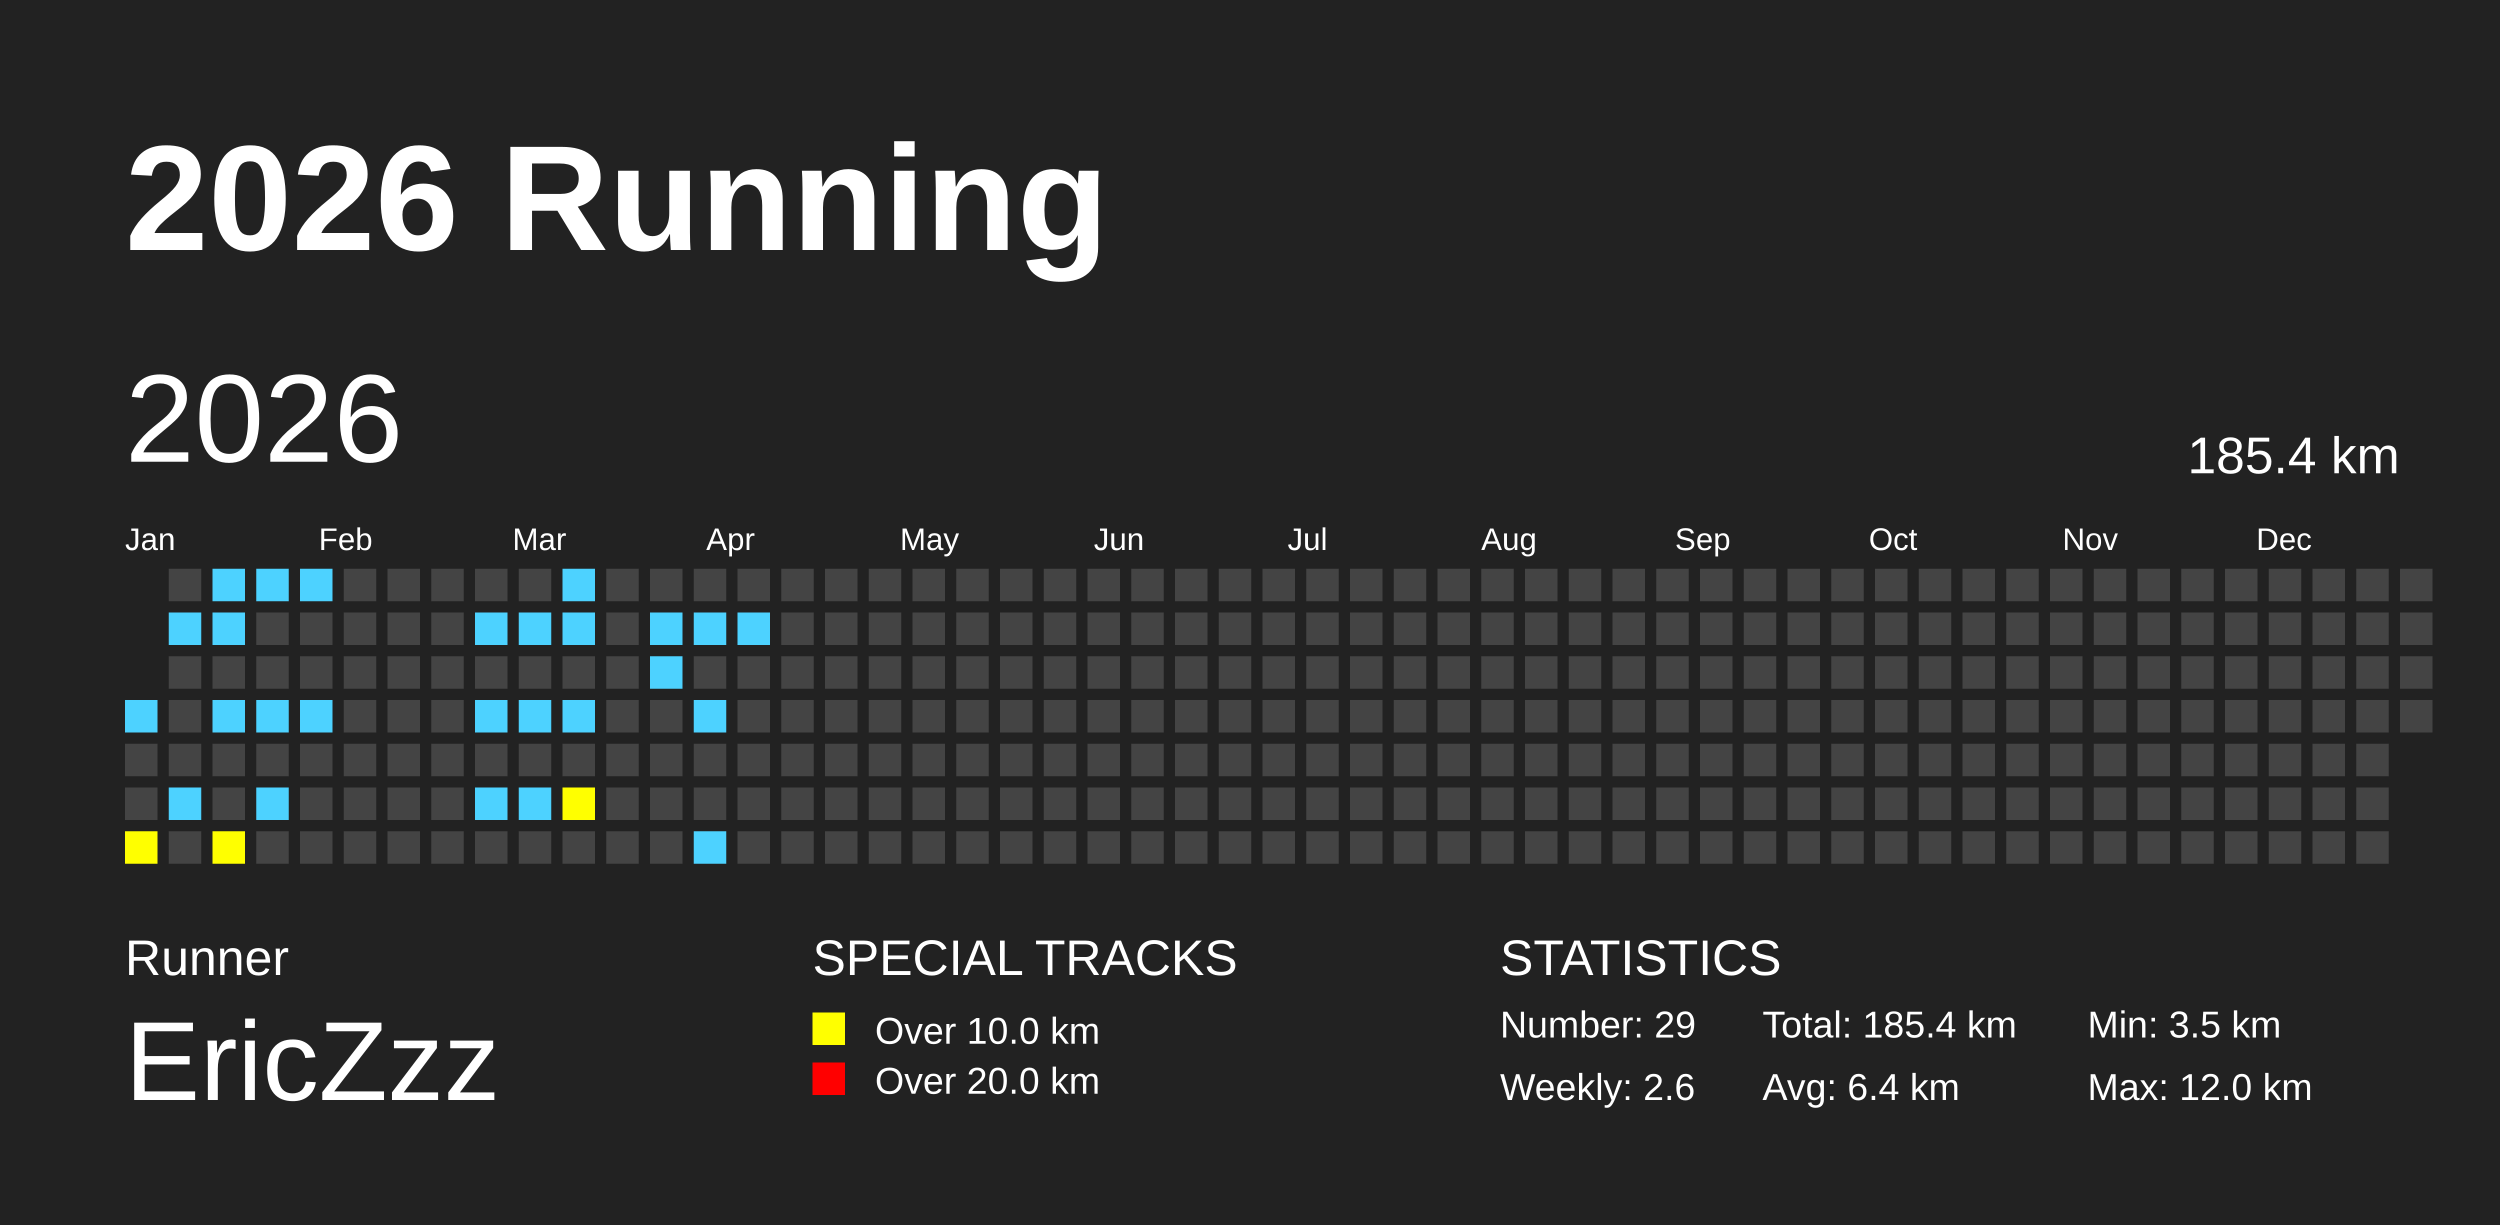
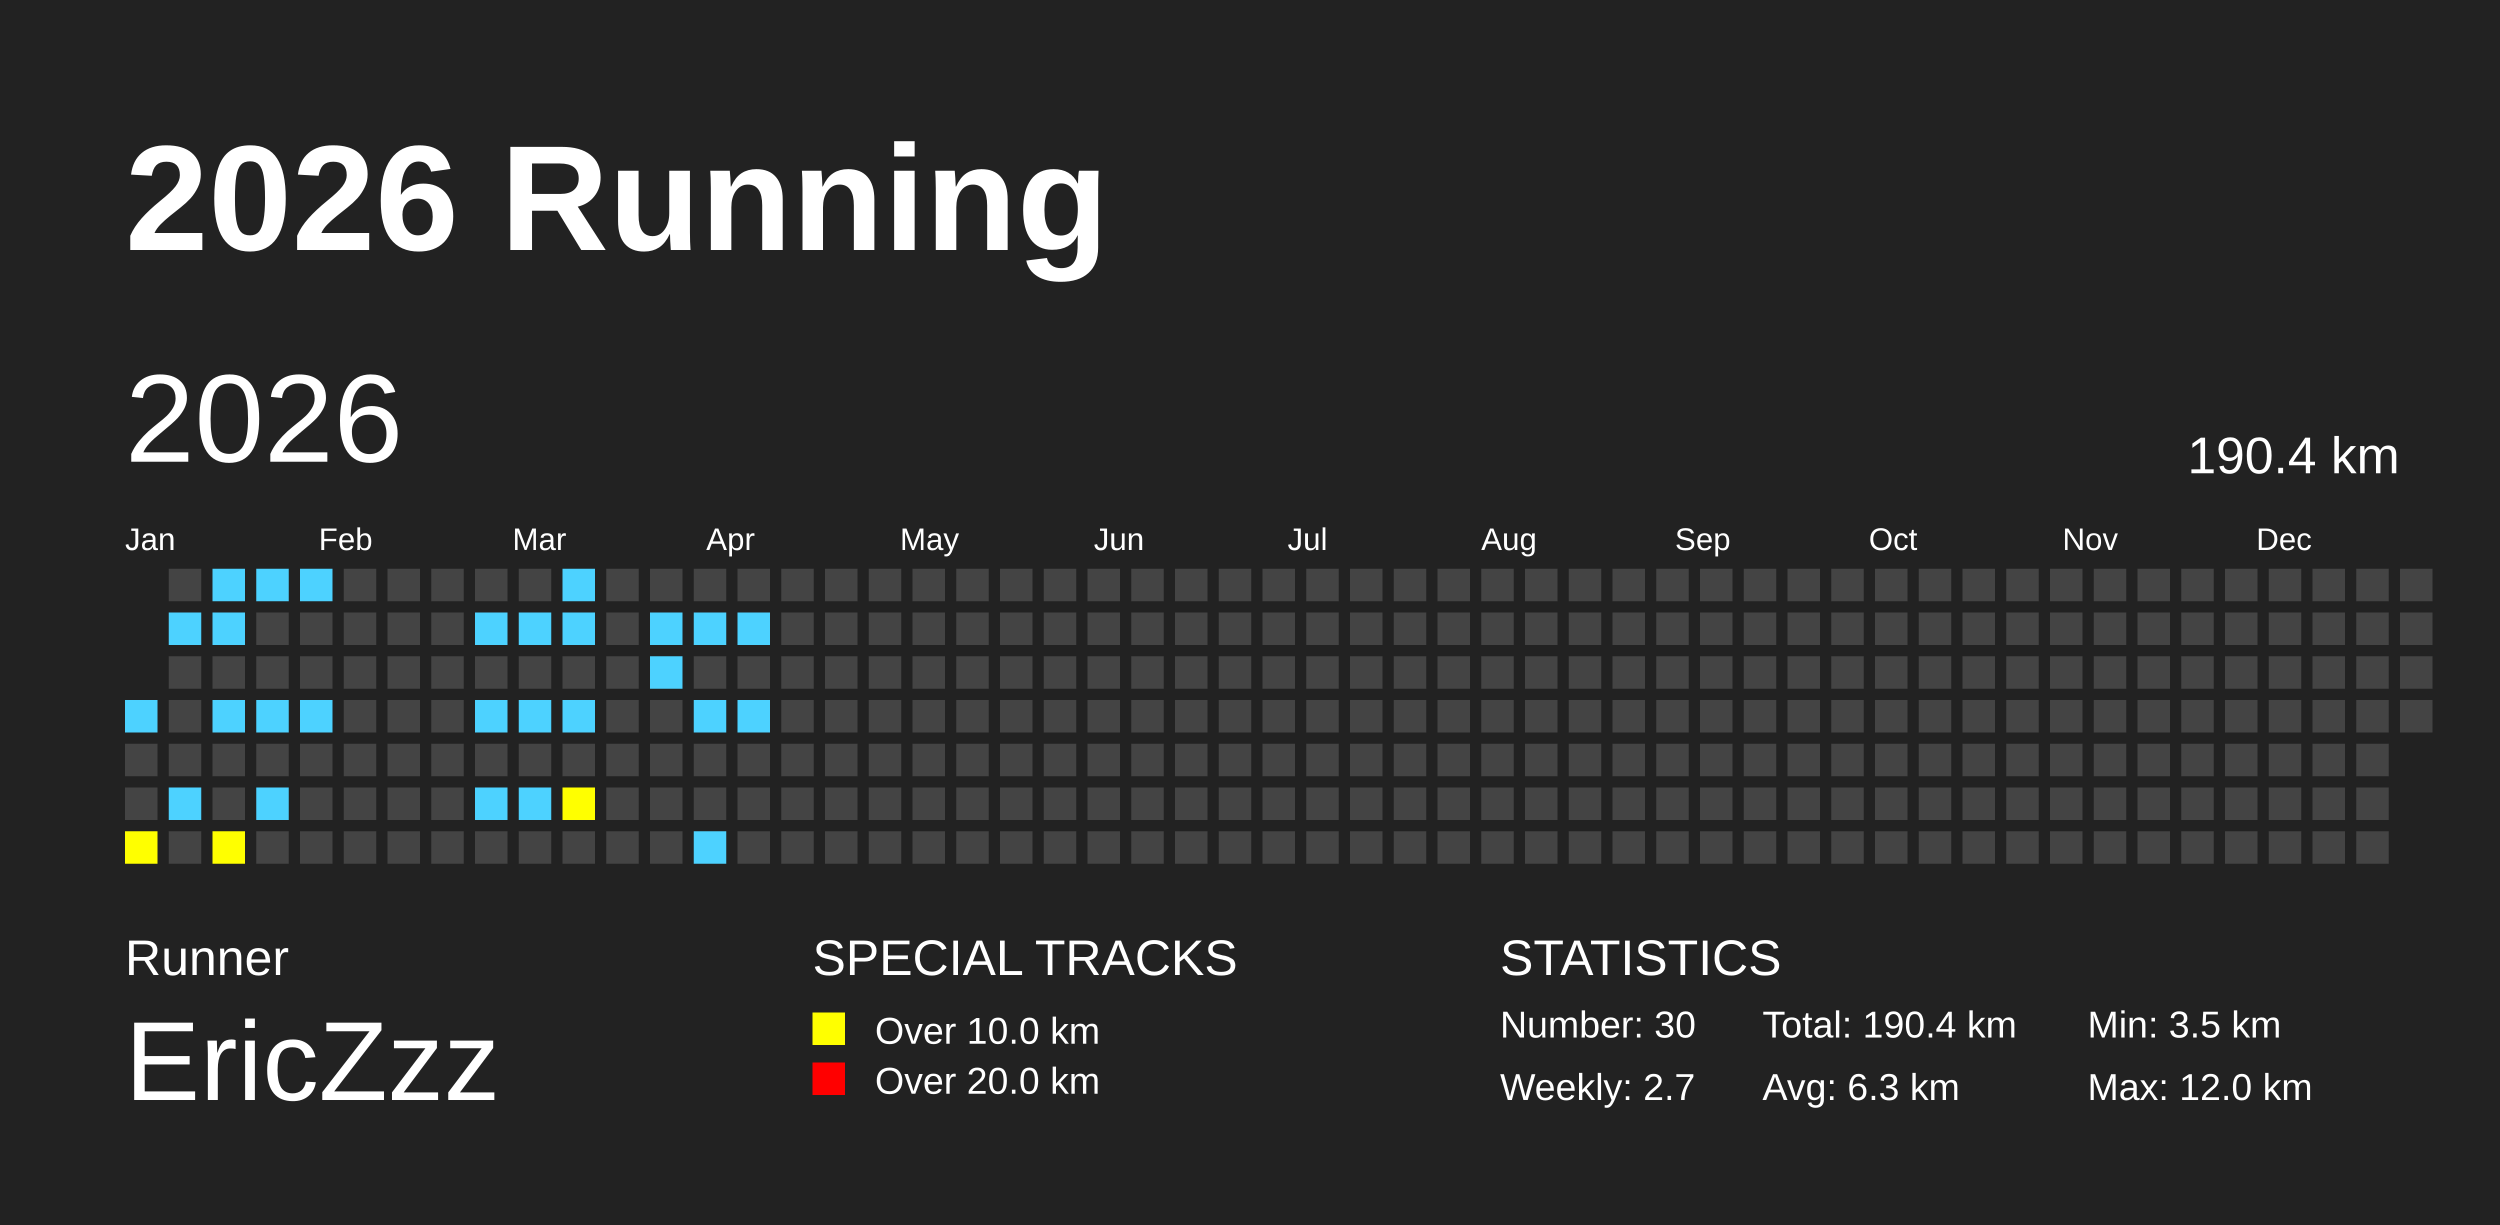
<svg xmlns="http://www.w3.org/2000/svg" baseProfile="full" height="98mm" version="1.1" viewBox="0,0,200,98" width="200mm">
  <defs />
  <rect fill="#222222" height="98" width="200" x="0" y="0" />
  <text fill="#FFFFFF" style="font-size:12px; font-family:Arial; font-weight:bold;" x="10" y="20">2026 Running</text>
  <text fill="#FFFFFF" style="font-size:4px; font-family:Arial" x="10" y="78">Runner</text>
  <text fill="#FFFFFF" style="font-size:9px; font-family:Arial" x="10" y="88">EricZzz</text>
  <text fill="#FFFFFF" style="font-size:4px; font-family:Arial" x="65" y="78">SPECIAL TRACKS</text>
  <rect fill="yellow" height="2.6" width="2.6" x="65" y="81" />
  <text fill="#FFFFFF" style="font-size:3px; font-family:Arial" x="70" y="83.5">Over 10.0 km</text>
  <rect fill="red" height="2.6" width="2.6" x="65" y="85" />
  <text fill="#FFFFFF" style="font-size:3px; font-family:Arial" x="70" y="87.5">Over 20.0 km</text>
  <text fill="#FFFFFF" style="font-size:4px; font-family:Arial" x="120" y="78">STATISTICS</text>
-   <text fill="#FFFFFF" style="font-size:3px; font-family:Arial" x="120" y="83">Number: 29</text>
-   <text fill="#FFFFFF" style="font-size:3px; font-family:Arial" x="120" y="88">Weekly: 2.6</text>
-   <text fill="#FFFFFF" style="font-size:3px; font-family:Arial" x="141" y="83">Total: 185.4 km</text>
-   <text fill="#FFFFFF" style="font-size:3px; font-family:Arial" x="141" y="88">Avg: 6.4 km</text>
+   <text fill="#FFFFFF" style="font-size:3px; font-family:Arial" x="120" y="83">Number: 30</text>
+   <text fill="#FFFFFF" style="font-size:3px; font-family:Arial" x="120" y="88">Weekly: 2.7</text>
+   <text fill="#FFFFFF" style="font-size:3px; font-family:Arial" x="141" y="83">Total: 190.4 km</text>
+   <text fill="#FFFFFF" style="font-size:3px; font-family:Arial" x="141" y="88">Avg: 6.3 km</text>
  <text fill="#FFFFFF" style="font-size:3px; font-family:Arial" x="167" y="83">Min: 3.5 km</text>
  <text fill="#FFFFFF" style="font-size:3px; font-family:Arial" x="167" y="88">Max: 12.0 km</text>
  <text dominant-baseline="hanging" fill="#FFFFFF" style="font-size:10.0px; font-family:Arial;" x="10" y="30">2026</text>
-   <text dominant-baseline="hanging" fill="#FFFFFF" style="font-size:4.125px; font-family:Arial;" x="175" y="35">185.4 km</text>
+   <text dominant-baseline="hanging" fill="#FFFFFF" style="font-size:4.125px; font-family:Arial;" x="175" y="35">190.4 km</text>
  <text fill="#FFFFFF" style="font-size:2.5px; font-family:Arial" x="10.0" y="44">Jan</text>
  <text fill="#FFFFFF" style="font-size:2.5px; font-family:Arial" x="25.5" y="44">Feb</text>
  <text fill="#FFFFFF" style="font-size:2.5px; font-family:Arial" x="41.0" y="44">Mar</text>
  <text fill="#FFFFFF" style="font-size:2.5px; font-family:Arial" x="56.5" y="44">Apr</text>
  <text fill="#FFFFFF" style="font-size:2.5px; font-family:Arial" x="72.0" y="44">May</text>
  <text fill="#FFFFFF" style="font-size:2.5px; font-family:Arial" x="87.5" y="44">Jun</text>
  <text fill="#FFFFFF" style="font-size:2.5px; font-family:Arial" x="103.0" y="44">Jul</text>
  <text fill="#FFFFFF" style="font-size:2.5px; font-family:Arial" x="118.5" y="44">Aug</text>
  <text fill="#FFFFFF" style="font-size:2.5px; font-family:Arial" x="134.0" y="44">Sep</text>
  <text fill="#FFFFFF" style="font-size:2.5px; font-family:Arial" x="149.5" y="44">Oct</text>
  <text fill="#FFFFFF" style="font-size:2.5px; font-family:Arial" x="165.0" y="44">Nov</text>
  <text fill="#FFFFFF" style="font-size:2.5px; font-family:Arial" x="180.5" y="44">Dec</text>
  <rect fill="#4DD2FF" height="2.6" width="2.6" x="10.0" y="56.0" />
  <rect fill="#444444" height="2.6" width="2.6" x="10.0" y="59.5" />
  <rect fill="#444444" height="2.6" width="2.6" x="10.0" y="63.0" />
  <rect fill="yellow" height="2.6" width="2.6" x="10.0" y="66.5" />
  <rect fill="#444444" height="2.6" width="2.6" x="13.5" y="45.5" />
  <rect fill="#4DD2FF" height="2.6" width="2.6" x="13.5" y="49.0" />
  <rect fill="#444444" height="2.6" width="2.6" x="13.5" y="52.5" />
  <rect fill="#444444" height="2.6" width="2.6" x="13.5" y="56.0" />
  <rect fill="#444444" height="2.6" width="2.6" x="13.5" y="59.5" />
  <rect fill="#4DD2FF" height="2.6" width="2.6" x="13.5" y="63.0" />
  <rect fill="#444444" height="2.6" width="2.6" x="13.5" y="66.5" />
  <rect fill="#4DD2FF" height="2.6" width="2.6" x="17.0" y="45.5" />
  <rect fill="#4DD2FF" height="2.6" width="2.6" x="17.0" y="49.0" />
  <rect fill="#444444" height="2.6" width="2.6" x="17.0" y="52.5" />
  <rect fill="#4DD2FF" height="2.6" width="2.6" x="17.0" y="56.0" />
  <rect fill="#444444" height="2.6" width="2.6" x="17.0" y="59.5" />
  <rect fill="#444444" height="2.6" width="2.6" x="17.0" y="63.0" />
  <rect fill="yellow" height="2.6" width="2.6" x="17.0" y="66.5" />
  <rect fill="#4DD2FF" height="2.6" width="2.6" x="20.5" y="45.5" />
  <rect fill="#444444" height="2.6" width="2.6" x="20.5" y="49.0" />
  <rect fill="#444444" height="2.6" width="2.6" x="20.5" y="52.5" />
  <rect fill="#4DD2FF" height="2.6" width="2.6" x="20.5" y="56.0" />
  <rect fill="#444444" height="2.6" width="2.6" x="20.5" y="59.5" />
  <rect fill="#4DD2FF" height="2.6" width="2.6" x="20.5" y="63.0" />
  <rect fill="#444444" height="2.6" width="2.6" x="20.5" y="66.5" />
  <rect fill="#4DD2FF" height="2.6" width="2.6" x="24.0" y="45.5" />
  <rect fill="#444444" height="2.6" width="2.6" x="24.0" y="49.0" />
  <rect fill="#444444" height="2.6" width="2.6" x="24.0" y="52.5" />
  <rect fill="#4DD2FF" height="2.6" width="2.6" x="24.0" y="56.0" />
  <rect fill="#444444" height="2.6" width="2.6" x="24.0" y="59.5" />
  <rect fill="#444444" height="2.6" width="2.6" x="24.0" y="63.0" />
  <rect fill="#444444" height="2.6" width="2.6" x="24.0" y="66.5" />
  <rect fill="#444444" height="2.6" width="2.6" x="27.5" y="45.5" />
  <rect fill="#444444" height="2.6" width="2.6" x="27.5" y="49.0" />
  <rect fill="#444444" height="2.6" width="2.6" x="27.5" y="52.5" />
  <rect fill="#444444" height="2.6" width="2.6" x="27.5" y="56.0" />
  <rect fill="#444444" height="2.6" width="2.6" x="27.5" y="59.5" />
  <rect fill="#444444" height="2.6" width="2.6" x="27.5" y="63.0" />
  <rect fill="#444444" height="2.6" width="2.6" x="27.5" y="66.5" />
  <rect fill="#444444" height="2.6" width="2.6" x="31.0" y="45.5" />
  <rect fill="#444444" height="2.6" width="2.6" x="31.0" y="49.0" />
  <rect fill="#444444" height="2.6" width="2.6" x="31.0" y="52.5" />
  <rect fill="#444444" height="2.6" width="2.6" x="31.0" y="56.0" />
  <rect fill="#444444" height="2.6" width="2.6" x="31.0" y="59.5" />
  <rect fill="#444444" height="2.6" width="2.6" x="31.0" y="63.0" />
  <rect fill="#444444" height="2.6" width="2.6" x="31.0" y="66.5" />
  <rect fill="#444444" height="2.6" width="2.6" x="34.5" y="45.5" />
  <rect fill="#444444" height="2.6" width="2.6" x="34.5" y="49.0" />
  <rect fill="#444444" height="2.6" width="2.6" x="34.5" y="52.5" />
  <rect fill="#444444" height="2.6" width="2.6" x="34.5" y="56.0" />
  <rect fill="#444444" height="2.6" width="2.6" x="34.5" y="59.5" />
  <rect fill="#444444" height="2.6" width="2.6" x="34.5" y="63.0" />
  <rect fill="#444444" height="2.6" width="2.6" x="34.5" y="66.5" />
  <rect fill="#444444" height="2.6" width="2.6" x="38.0" y="45.5" />
  <rect fill="#4DD2FF" height="2.6" width="2.6" x="38.0" y="49.0" />
  <rect fill="#444444" height="2.6" width="2.6" x="38.0" y="52.5" />
  <rect fill="#4DD2FF" height="2.6" width="2.6" x="38.0" y="56.0" />
  <rect fill="#444444" height="2.6" width="2.6" x="38.0" y="59.5" />
  <rect fill="#4DD2FF" height="2.6" width="2.6" x="38.0" y="63.0" />
  <rect fill="#444444" height="2.6" width="2.6" x="38.0" y="66.5" />
  <rect fill="#444444" height="2.6" width="2.6" x="41.5" y="45.5" />
  <rect fill="#4DD2FF" height="2.6" width="2.6" x="41.5" y="49.0" />
  <rect fill="#444444" height="2.6" width="2.6" x="41.5" y="52.5" />
  <rect fill="#4DD2FF" height="2.6" width="2.6" x="41.5" y="56.0" />
  <rect fill="#444444" height="2.6" width="2.6" x="41.5" y="59.5" />
  <rect fill="#4DD2FF" height="2.6" width="2.6" x="41.5" y="63.0" />
  <rect fill="#444444" height="2.6" width="2.6" x="41.5" y="66.5" />
  <rect fill="#4DD2FF" height="2.6" width="2.6" x="45.0" y="45.5" />
  <rect fill="#4DD2FF" height="2.6" width="2.6" x="45.0" y="49.0" />
  <rect fill="#444444" height="2.6" width="2.6" x="45.0" y="52.5" />
  <rect fill="#4DD2FF" height="2.6" width="2.6" x="45.0" y="56.0" />
  <rect fill="#444444" height="2.6" width="2.6" x="45.0" y="59.5" />
  <rect fill="yellow" height="2.6" width="2.6" x="45.0" y="63.0" />
  <rect fill="#444444" height="2.6" width="2.6" x="45.0" y="66.5" />
  <rect fill="#444444" height="2.6" width="2.6" x="48.5" y="45.5" />
  <rect fill="#444444" height="2.6" width="2.6" x="48.5" y="49.0" />
  <rect fill="#444444" height="2.6" width="2.6" x="48.5" y="52.5" />
  <rect fill="#444444" height="2.6" width="2.6" x="48.5" y="56.0" />
  <rect fill="#444444" height="2.6" width="2.6" x="48.5" y="59.5" />
  <rect fill="#444444" height="2.6" width="2.6" x="48.5" y="63.0" />
  <rect fill="#444444" height="2.6" width="2.6" x="48.5" y="66.5" />
  <rect fill="#444444" height="2.6" width="2.6" x="52.0" y="45.5" />
  <rect fill="#4DD2FF" height="2.6" width="2.6" x="52.0" y="49.0" />
  <rect fill="#4DD2FF" height="2.6" width="2.6" x="52.0" y="52.5" />
  <rect fill="#444444" height="2.6" width="2.6" x="52.0" y="56.0" />
  <rect fill="#444444" height="2.6" width="2.6" x="52.0" y="59.5" />
  <rect fill="#444444" height="2.6" width="2.6" x="52.0" y="63.0" />
  <rect fill="#444444" height="2.6" width="2.6" x="52.0" y="66.5" />
  <rect fill="#444444" height="2.6" width="2.6" x="55.5" y="45.5" />
  <rect fill="#4DD2FF" height="2.6" width="2.6" x="55.5" y="49.0" />
  <rect fill="#444444" height="2.6" width="2.6" x="55.5" y="52.5" />
  <rect fill="#4DD2FF" height="2.6" width="2.6" x="55.5" y="56.0" />
  <rect fill="#444444" height="2.6" width="2.6" x="55.5" y="59.5" />
  <rect fill="#444444" height="2.6" width="2.6" x="55.5" y="63.0" />
  <rect fill="#4DD2FF" height="2.6" width="2.6" x="55.5" y="66.5" />
  <rect fill="#444444" height="2.6" width="2.6" x="59.0" y="45.5" />
  <rect fill="#4DD2FF" height="2.6" width="2.6" x="59.0" y="49.0" />
  <rect fill="#444444" height="2.6" width="2.6" x="59.0" y="52.5" />
-   <rect fill="#444444" height="2.6" width="2.6" x="59.0" y="56.0" />
+   <rect fill="#4DD2FF" height="2.6" width="2.6" x="59.0" y="56.0" />
  <rect fill="#444444" height="2.6" width="2.6" x="59.0" y="59.5" />
  <rect fill="#444444" height="2.6" width="2.6" x="59.0" y="63.0" />
  <rect fill="#444444" height="2.6" width="2.6" x="59.0" y="66.5" />
  <rect fill="#444444" height="2.6" width="2.6" x="62.5" y="45.5" />
  <rect fill="#444444" height="2.6" width="2.6" x="62.5" y="49.0" />
  <rect fill="#444444" height="2.6" width="2.6" x="62.5" y="52.5" />
  <rect fill="#444444" height="2.6" width="2.6" x="62.5" y="56.0" />
  <rect fill="#444444" height="2.6" width="2.6" x="62.5" y="59.5" />
  <rect fill="#444444" height="2.6" width="2.6" x="62.5" y="63.0" />
  <rect fill="#444444" height="2.6" width="2.6" x="62.5" y="66.5" />
  <rect fill="#444444" height="2.6" width="2.6" x="66.0" y="45.5" />
  <rect fill="#444444" height="2.6" width="2.6" x="66.0" y="49.0" />
  <rect fill="#444444" height="2.6" width="2.6" x="66.0" y="52.5" />
  <rect fill="#444444" height="2.6" width="2.6" x="66.0" y="56.0" />
  <rect fill="#444444" height="2.6" width="2.6" x="66.0" y="59.5" />
  <rect fill="#444444" height="2.6" width="2.6" x="66.0" y="63.0" />
  <rect fill="#444444" height="2.6" width="2.6" x="66.0" y="66.5" />
  <rect fill="#444444" height="2.6" width="2.6" x="69.5" y="45.5" />
  <rect fill="#444444" height="2.6" width="2.6" x="69.5" y="49.0" />
  <rect fill="#444444" height="2.6" width="2.6" x="69.5" y="52.5" />
  <rect fill="#444444" height="2.6" width="2.6" x="69.5" y="56.0" />
  <rect fill="#444444" height="2.6" width="2.6" x="69.5" y="59.5" />
  <rect fill="#444444" height="2.6" width="2.6" x="69.5" y="63.0" />
  <rect fill="#444444" height="2.6" width="2.6" x="69.5" y="66.5" />
  <rect fill="#444444" height="2.6" width="2.6" x="73.0" y="45.5" />
  <rect fill="#444444" height="2.6" width="2.6" x="73.0" y="49.0" />
  <rect fill="#444444" height="2.6" width="2.6" x="73.0" y="52.5" />
  <rect fill="#444444" height="2.6" width="2.6" x="73.0" y="56.0" />
  <rect fill="#444444" height="2.6" width="2.6" x="73.0" y="59.5" />
  <rect fill="#444444" height="2.6" width="2.6" x="73.0" y="63.0" />
  <rect fill="#444444" height="2.6" width="2.6" x="73.0" y="66.5" />
  <rect fill="#444444" height="2.6" width="2.6" x="76.5" y="45.5" />
  <rect fill="#444444" height="2.6" width="2.6" x="76.5" y="49.0" />
  <rect fill="#444444" height="2.6" width="2.6" x="76.5" y="52.5" />
  <rect fill="#444444" height="2.6" width="2.6" x="76.5" y="56.0" />
  <rect fill="#444444" height="2.6" width="2.6" x="76.5" y="59.5" />
  <rect fill="#444444" height="2.6" width="2.6" x="76.5" y="63.0" />
  <rect fill="#444444" height="2.6" width="2.6" x="76.5" y="66.5" />
  <rect fill="#444444" height="2.6" width="2.6" x="80.0" y="45.5" />
  <rect fill="#444444" height="2.6" width="2.6" x="80.0" y="49.0" />
  <rect fill="#444444" height="2.6" width="2.6" x="80.0" y="52.5" />
  <rect fill="#444444" height="2.6" width="2.6" x="80.0" y="56.0" />
  <rect fill="#444444" height="2.6" width="2.6" x="80.0" y="59.5" />
  <rect fill="#444444" height="2.6" width="2.6" x="80.0" y="63.0" />
  <rect fill="#444444" height="2.6" width="2.6" x="80.0" y="66.5" />
  <rect fill="#444444" height="2.6" width="2.6" x="83.5" y="45.5" />
  <rect fill="#444444" height="2.6" width="2.6" x="83.5" y="49.0" />
  <rect fill="#444444" height="2.6" width="2.6" x="83.5" y="52.5" />
  <rect fill="#444444" height="2.6" width="2.6" x="83.5" y="56.0" />
  <rect fill="#444444" height="2.6" width="2.6" x="83.5" y="59.5" />
  <rect fill="#444444" height="2.6" width="2.6" x="83.5" y="63.0" />
  <rect fill="#444444" height="2.6" width="2.6" x="83.5" y="66.5" />
  <rect fill="#444444" height="2.6" width="2.6" x="87.0" y="45.5" />
  <rect fill="#444444" height="2.6" width="2.6" x="87.0" y="49.0" />
  <rect fill="#444444" height="2.6" width="2.6" x="87.0" y="52.5" />
  <rect fill="#444444" height="2.6" width="2.6" x="87.0" y="56.0" />
  <rect fill="#444444" height="2.6" width="2.6" x="87.0" y="59.5" />
  <rect fill="#444444" height="2.6" width="2.6" x="87.0" y="63.0" />
  <rect fill="#444444" height="2.6" width="2.6" x="87.0" y="66.5" />
  <rect fill="#444444" height="2.6" width="2.6" x="90.5" y="45.5" />
  <rect fill="#444444" height="2.6" width="2.6" x="90.5" y="49.0" />
  <rect fill="#444444" height="2.6" width="2.6" x="90.5" y="52.5" />
  <rect fill="#444444" height="2.6" width="2.6" x="90.5" y="56.0" />
  <rect fill="#444444" height="2.6" width="2.6" x="90.5" y="59.5" />
  <rect fill="#444444" height="2.6" width="2.6" x="90.5" y="63.0" />
  <rect fill="#444444" height="2.6" width="2.6" x="90.5" y="66.5" />
  <rect fill="#444444" height="2.6" width="2.6" x="94.0" y="45.5" />
  <rect fill="#444444" height="2.6" width="2.6" x="94.0" y="49.0" />
  <rect fill="#444444" height="2.6" width="2.6" x="94.0" y="52.5" />
  <rect fill="#444444" height="2.6" width="2.6" x="94.0" y="56.0" />
  <rect fill="#444444" height="2.6" width="2.6" x="94.0" y="59.5" />
  <rect fill="#444444" height="2.6" width="2.6" x="94.0" y="63.0" />
  <rect fill="#444444" height="2.6" width="2.6" x="94.0" y="66.5" />
  <rect fill="#444444" height="2.6" width="2.6" x="97.5" y="45.5" />
  <rect fill="#444444" height="2.6" width="2.6" x="97.5" y="49.0" />
  <rect fill="#444444" height="2.6" width="2.6" x="97.5" y="52.5" />
  <rect fill="#444444" height="2.6" width="2.6" x="97.5" y="56.0" />
  <rect fill="#444444" height="2.6" width="2.6" x="97.5" y="59.5" />
  <rect fill="#444444" height="2.6" width="2.6" x="97.5" y="63.0" />
  <rect fill="#444444" height="2.6" width="2.6" x="97.5" y="66.5" />
  <rect fill="#444444" height="2.6" width="2.6" x="101.0" y="45.5" />
  <rect fill="#444444" height="2.6" width="2.6" x="101.0" y="49.0" />
  <rect fill="#444444" height="2.6" width="2.6" x="101.0" y="52.5" />
  <rect fill="#444444" height="2.6" width="2.6" x="101.0" y="56.0" />
  <rect fill="#444444" height="2.6" width="2.6" x="101.0" y="59.5" />
  <rect fill="#444444" height="2.6" width="2.6" x="101.0" y="63.0" />
  <rect fill="#444444" height="2.6" width="2.6" x="101.0" y="66.5" />
  <rect fill="#444444" height="2.6" width="2.6" x="104.5" y="45.5" />
  <rect fill="#444444" height="2.6" width="2.6" x="104.5" y="49.0" />
  <rect fill="#444444" height="2.6" width="2.6" x="104.5" y="52.5" />
  <rect fill="#444444" height="2.6" width="2.6" x="104.5" y="56.0" />
  <rect fill="#444444" height="2.6" width="2.6" x="104.5" y="59.5" />
  <rect fill="#444444" height="2.6" width="2.6" x="104.5" y="63.0" />
  <rect fill="#444444" height="2.6" width="2.6" x="104.5" y="66.5" />
  <rect fill="#444444" height="2.6" width="2.6" x="108.0" y="45.5" />
  <rect fill="#444444" height="2.6" width="2.6" x="108.0" y="49.0" />
  <rect fill="#444444" height="2.6" width="2.6" x="108.0" y="52.5" />
  <rect fill="#444444" height="2.6" width="2.6" x="108.0" y="56.0" />
  <rect fill="#444444" height="2.6" width="2.6" x="108.0" y="59.5" />
  <rect fill="#444444" height="2.6" width="2.6" x="108.0" y="63.0" />
  <rect fill="#444444" height="2.6" width="2.6" x="108.0" y="66.5" />
  <rect fill="#444444" height="2.6" width="2.6" x="111.5" y="45.5" />
  <rect fill="#444444" height="2.6" width="2.6" x="111.5" y="49.0" />
  <rect fill="#444444" height="2.6" width="2.6" x="111.5" y="52.5" />
  <rect fill="#444444" height="2.6" width="2.6" x="111.5" y="56.0" />
  <rect fill="#444444" height="2.6" width="2.6" x="111.5" y="59.5" />
  <rect fill="#444444" height="2.6" width="2.6" x="111.5" y="63.0" />
  <rect fill="#444444" height="2.6" width="2.6" x="111.5" y="66.5" />
  <rect fill="#444444" height="2.6" width="2.6" x="115.0" y="45.5" />
  <rect fill="#444444" height="2.6" width="2.6" x="115.0" y="49.0" />
  <rect fill="#444444" height="2.6" width="2.6" x="115.0" y="52.5" />
  <rect fill="#444444" height="2.6" width="2.6" x="115.0" y="56.0" />
  <rect fill="#444444" height="2.6" width="2.6" x="115.0" y="59.5" />
  <rect fill="#444444" height="2.6" width="2.6" x="115.0" y="63.0" />
  <rect fill="#444444" height="2.6" width="2.6" x="115.0" y="66.5" />
  <rect fill="#444444" height="2.6" width="2.6" x="118.5" y="45.5" />
  <rect fill="#444444" height="2.6" width="2.6" x="118.5" y="49.0" />
  <rect fill="#444444" height="2.6" width="2.6" x="118.5" y="52.5" />
  <rect fill="#444444" height="2.6" width="2.6" x="118.5" y="56.0" />
  <rect fill="#444444" height="2.6" width="2.6" x="118.5" y="59.5" />
  <rect fill="#444444" height="2.6" width="2.6" x="118.5" y="63.0" />
  <rect fill="#444444" height="2.6" width="2.6" x="118.5" y="66.5" />
  <rect fill="#444444" height="2.6" width="2.6" x="122.0" y="45.5" />
  <rect fill="#444444" height="2.6" width="2.6" x="122.0" y="49.0" />
  <rect fill="#444444" height="2.6" width="2.6" x="122.0" y="52.5" />
  <rect fill="#444444" height="2.6" width="2.6" x="122.0" y="56.0" />
  <rect fill="#444444" height="2.6" width="2.6" x="122.0" y="59.5" />
  <rect fill="#444444" height="2.6" width="2.6" x="122.0" y="63.0" />
  <rect fill="#444444" height="2.6" width="2.6" x="122.0" y="66.5" />
  <rect fill="#444444" height="2.6" width="2.6" x="125.5" y="45.5" />
  <rect fill="#444444" height="2.6" width="2.6" x="125.5" y="49.0" />
  <rect fill="#444444" height="2.6" width="2.6" x="125.5" y="52.5" />
  <rect fill="#444444" height="2.6" width="2.6" x="125.5" y="56.0" />
  <rect fill="#444444" height="2.6" width="2.6" x="125.5" y="59.5" />
  <rect fill="#444444" height="2.6" width="2.6" x="125.5" y="63.0" />
  <rect fill="#444444" height="2.6" width="2.6" x="125.5" y="66.5" />
  <rect fill="#444444" height="2.6" width="2.6" x="129.0" y="45.5" />
  <rect fill="#444444" height="2.6" width="2.6" x="129.0" y="49.0" />
  <rect fill="#444444" height="2.6" width="2.6" x="129.0" y="52.5" />
  <rect fill="#444444" height="2.6" width="2.6" x="129.0" y="56.0" />
  <rect fill="#444444" height="2.6" width="2.6" x="129.0" y="59.5" />
  <rect fill="#444444" height="2.6" width="2.6" x="129.0" y="63.0" />
  <rect fill="#444444" height="2.6" width="2.6" x="129.0" y="66.5" />
  <rect fill="#444444" height="2.6" width="2.6" x="132.5" y="45.5" />
  <rect fill="#444444" height="2.6" width="2.6" x="132.5" y="49.0" />
  <rect fill="#444444" height="2.6" width="2.6" x="132.5" y="52.5" />
  <rect fill="#444444" height="2.6" width="2.6" x="132.5" y="56.0" />
  <rect fill="#444444" height="2.6" width="2.6" x="132.5" y="59.5" />
  <rect fill="#444444" height="2.6" width="2.6" x="132.5" y="63.0" />
  <rect fill="#444444" height="2.6" width="2.6" x="132.5" y="66.5" />
  <rect fill="#444444" height="2.6" width="2.6" x="136.0" y="45.5" />
  <rect fill="#444444" height="2.6" width="2.6" x="136.0" y="49.0" />
  <rect fill="#444444" height="2.6" width="2.6" x="136.0" y="52.5" />
  <rect fill="#444444" height="2.6" width="2.6" x="136.0" y="56.0" />
  <rect fill="#444444" height="2.6" width="2.6" x="136.0" y="59.5" />
  <rect fill="#444444" height="2.6" width="2.6" x="136.0" y="63.0" />
  <rect fill="#444444" height="2.6" width="2.6" x="136.0" y="66.5" />
  <rect fill="#444444" height="2.6" width="2.6" x="139.5" y="45.5" />
  <rect fill="#444444" height="2.6" width="2.6" x="139.5" y="49.0" />
  <rect fill="#444444" height="2.6" width="2.6" x="139.5" y="52.5" />
  <rect fill="#444444" height="2.6" width="2.6" x="139.5" y="56.0" />
  <rect fill="#444444" height="2.6" width="2.6" x="139.5" y="59.5" />
  <rect fill="#444444" height="2.6" width="2.6" x="139.5" y="63.0" />
  <rect fill="#444444" height="2.6" width="2.6" x="139.5" y="66.5" />
  <rect fill="#444444" height="2.6" width="2.6" x="143.0" y="45.5" />
  <rect fill="#444444" height="2.6" width="2.6" x="143.0" y="49.0" />
  <rect fill="#444444" height="2.6" width="2.6" x="143.0" y="52.5" />
  <rect fill="#444444" height="2.6" width="2.6" x="143.0" y="56.0" />
  <rect fill="#444444" height="2.6" width="2.6" x="143.0" y="59.5" />
  <rect fill="#444444" height="2.6" width="2.6" x="143.0" y="63.0" />
  <rect fill="#444444" height="2.6" width="2.6" x="143.0" y="66.5" />
  <rect fill="#444444" height="2.6" width="2.6" x="146.5" y="45.5" />
  <rect fill="#444444" height="2.6" width="2.6" x="146.5" y="49.0" />
  <rect fill="#444444" height="2.6" width="2.6" x="146.5" y="52.5" />
  <rect fill="#444444" height="2.6" width="2.6" x="146.5" y="56.0" />
  <rect fill="#444444" height="2.6" width="2.6" x="146.5" y="59.5" />
  <rect fill="#444444" height="2.6" width="2.6" x="146.5" y="63.0" />
  <rect fill="#444444" height="2.6" width="2.6" x="146.5" y="66.5" />
  <rect fill="#444444" height="2.6" width="2.6" x="150.0" y="45.5" />
  <rect fill="#444444" height="2.6" width="2.6" x="150.0" y="49.0" />
  <rect fill="#444444" height="2.6" width="2.6" x="150.0" y="52.5" />
  <rect fill="#444444" height="2.6" width="2.6" x="150.0" y="56.0" />
  <rect fill="#444444" height="2.6" width="2.6" x="150.0" y="59.5" />
  <rect fill="#444444" height="2.6" width="2.6" x="150.0" y="63.0" />
  <rect fill="#444444" height="2.6" width="2.6" x="150.0" y="66.5" />
  <rect fill="#444444" height="2.6" width="2.6" x="153.5" y="45.5" />
  <rect fill="#444444" height="2.6" width="2.6" x="153.5" y="49.0" />
  <rect fill="#444444" height="2.6" width="2.6" x="153.5" y="52.5" />
  <rect fill="#444444" height="2.6" width="2.6" x="153.5" y="56.0" />
  <rect fill="#444444" height="2.6" width="2.6" x="153.5" y="59.5" />
  <rect fill="#444444" height="2.6" width="2.6" x="153.5" y="63.0" />
  <rect fill="#444444" height="2.6" width="2.6" x="153.5" y="66.5" />
  <rect fill="#444444" height="2.6" width="2.6" x="157.0" y="45.5" />
  <rect fill="#444444" height="2.6" width="2.6" x="157.0" y="49.0" />
  <rect fill="#444444" height="2.6" width="2.6" x="157.0" y="52.5" />
  <rect fill="#444444" height="2.6" width="2.6" x="157.0" y="56.0" />
  <rect fill="#444444" height="2.6" width="2.6" x="157.0" y="59.5" />
  <rect fill="#444444" height="2.6" width="2.6" x="157.0" y="63.0" />
  <rect fill="#444444" height="2.6" width="2.6" x="157.0" y="66.5" />
  <rect fill="#444444" height="2.6" width="2.6" x="160.5" y="45.5" />
  <rect fill="#444444" height="2.6" width="2.6" x="160.5" y="49.0" />
  <rect fill="#444444" height="2.6" width="2.6" x="160.5" y="52.5" />
  <rect fill="#444444" height="2.6" width="2.6" x="160.5" y="56.0" />
  <rect fill="#444444" height="2.6" width="2.6" x="160.5" y="59.5" />
  <rect fill="#444444" height="2.6" width="2.6" x="160.5" y="63.0" />
  <rect fill="#444444" height="2.6" width="2.6" x="160.5" y="66.5" />
  <rect fill="#444444" height="2.6" width="2.6" x="164.0" y="45.5" />
  <rect fill="#444444" height="2.6" width="2.6" x="164.0" y="49.0" />
  <rect fill="#444444" height="2.6" width="2.6" x="164.0" y="52.5" />
  <rect fill="#444444" height="2.6" width="2.6" x="164.0" y="56.0" />
  <rect fill="#444444" height="2.6" width="2.6" x="164.0" y="59.5" />
  <rect fill="#444444" height="2.6" width="2.6" x="164.0" y="63.0" />
  <rect fill="#444444" height="2.6" width="2.6" x="164.0" y="66.5" />
  <rect fill="#444444" height="2.6" width="2.6" x="167.5" y="45.5" />
  <rect fill="#444444" height="2.6" width="2.6" x="167.5" y="49.0" />
  <rect fill="#444444" height="2.6" width="2.6" x="167.5" y="52.5" />
  <rect fill="#444444" height="2.6" width="2.6" x="167.5" y="56.0" />
  <rect fill="#444444" height="2.6" width="2.6" x="167.5" y="59.5" />
  <rect fill="#444444" height="2.6" width="2.6" x="167.5" y="63.0" />
  <rect fill="#444444" height="2.6" width="2.6" x="167.5" y="66.5" />
  <rect fill="#444444" height="2.6" width="2.6" x="171.0" y="45.5" />
  <rect fill="#444444" height="2.6" width="2.6" x="171.0" y="49.0" />
  <rect fill="#444444" height="2.6" width="2.6" x="171.0" y="52.5" />
  <rect fill="#444444" height="2.6" width="2.6" x="171.0" y="56.0" />
  <rect fill="#444444" height="2.6" width="2.6" x="171.0" y="59.5" />
  <rect fill="#444444" height="2.6" width="2.6" x="171.0" y="63.0" />
  <rect fill="#444444" height="2.6" width="2.6" x="171.0" y="66.5" />
  <rect fill="#444444" height="2.6" width="2.6" x="174.5" y="45.5" />
  <rect fill="#444444" height="2.6" width="2.6" x="174.5" y="49.0" />
  <rect fill="#444444" height="2.6" width="2.6" x="174.5" y="52.5" />
  <rect fill="#444444" height="2.6" width="2.6" x="174.5" y="56.0" />
  <rect fill="#444444" height="2.6" width="2.6" x="174.5" y="59.5" />
  <rect fill="#444444" height="2.6" width="2.6" x="174.5" y="63.0" />
  <rect fill="#444444" height="2.6" width="2.6" x="174.5" y="66.5" />
  <rect fill="#444444" height="2.6" width="2.6" x="178.0" y="45.5" />
  <rect fill="#444444" height="2.6" width="2.6" x="178.0" y="49.0" />
  <rect fill="#444444" height="2.6" width="2.6" x="178.0" y="52.5" />
  <rect fill="#444444" height="2.6" width="2.6" x="178.0" y="56.0" />
  <rect fill="#444444" height="2.6" width="2.6" x="178.0" y="59.5" />
  <rect fill="#444444" height="2.6" width="2.6" x="178.0" y="63.0" />
  <rect fill="#444444" height="2.6" width="2.6" x="178.0" y="66.5" />
  <rect fill="#444444" height="2.6" width="2.6" x="181.5" y="45.5" />
  <rect fill="#444444" height="2.6" width="2.6" x="181.5" y="49.0" />
  <rect fill="#444444" height="2.6" width="2.6" x="181.5" y="52.5" />
  <rect fill="#444444" height="2.6" width="2.6" x="181.5" y="56.0" />
  <rect fill="#444444" height="2.6" width="2.6" x="181.5" y="59.5" />
  <rect fill="#444444" height="2.6" width="2.6" x="181.5" y="63.0" />
  <rect fill="#444444" height="2.6" width="2.6" x="181.5" y="66.5" />
  <rect fill="#444444" height="2.6" width="2.6" x="185.0" y="45.5" />
  <rect fill="#444444" height="2.6" width="2.6" x="185.0" y="49.0" />
  <rect fill="#444444" height="2.6" width="2.6" x="185.0" y="52.5" />
  <rect fill="#444444" height="2.6" width="2.6" x="185.0" y="56.0" />
  <rect fill="#444444" height="2.6" width="2.6" x="185.0" y="59.5" />
  <rect fill="#444444" height="2.6" width="2.6" x="185.0" y="63.0" />
  <rect fill="#444444" height="2.6" width="2.6" x="185.0" y="66.5" />
  <rect fill="#444444" height="2.6" width="2.6" x="188.5" y="45.5" />
  <rect fill="#444444" height="2.6" width="2.6" x="188.5" y="49.0" />
  <rect fill="#444444" height="2.6" width="2.6" x="188.5" y="52.5" />
  <rect fill="#444444" height="2.6" width="2.6" x="188.5" y="56.0" />
  <rect fill="#444444" height="2.6" width="2.6" x="188.5" y="59.5" />
  <rect fill="#444444" height="2.6" width="2.6" x="188.5" y="63.0" />
  <rect fill="#444444" height="2.6" width="2.6" x="188.5" y="66.5" />
  <rect fill="#444444" height="2.6" width="2.6" x="192.0" y="45.5" />
  <rect fill="#444444" height="2.6" width="2.6" x="192.0" y="49.0" />
  <rect fill="#444444" height="2.6" width="2.6" x="192.0" y="52.5" />
  <rect fill="#444444" height="2.6" width="2.6" x="192.0" y="56.0" />
</svg>
